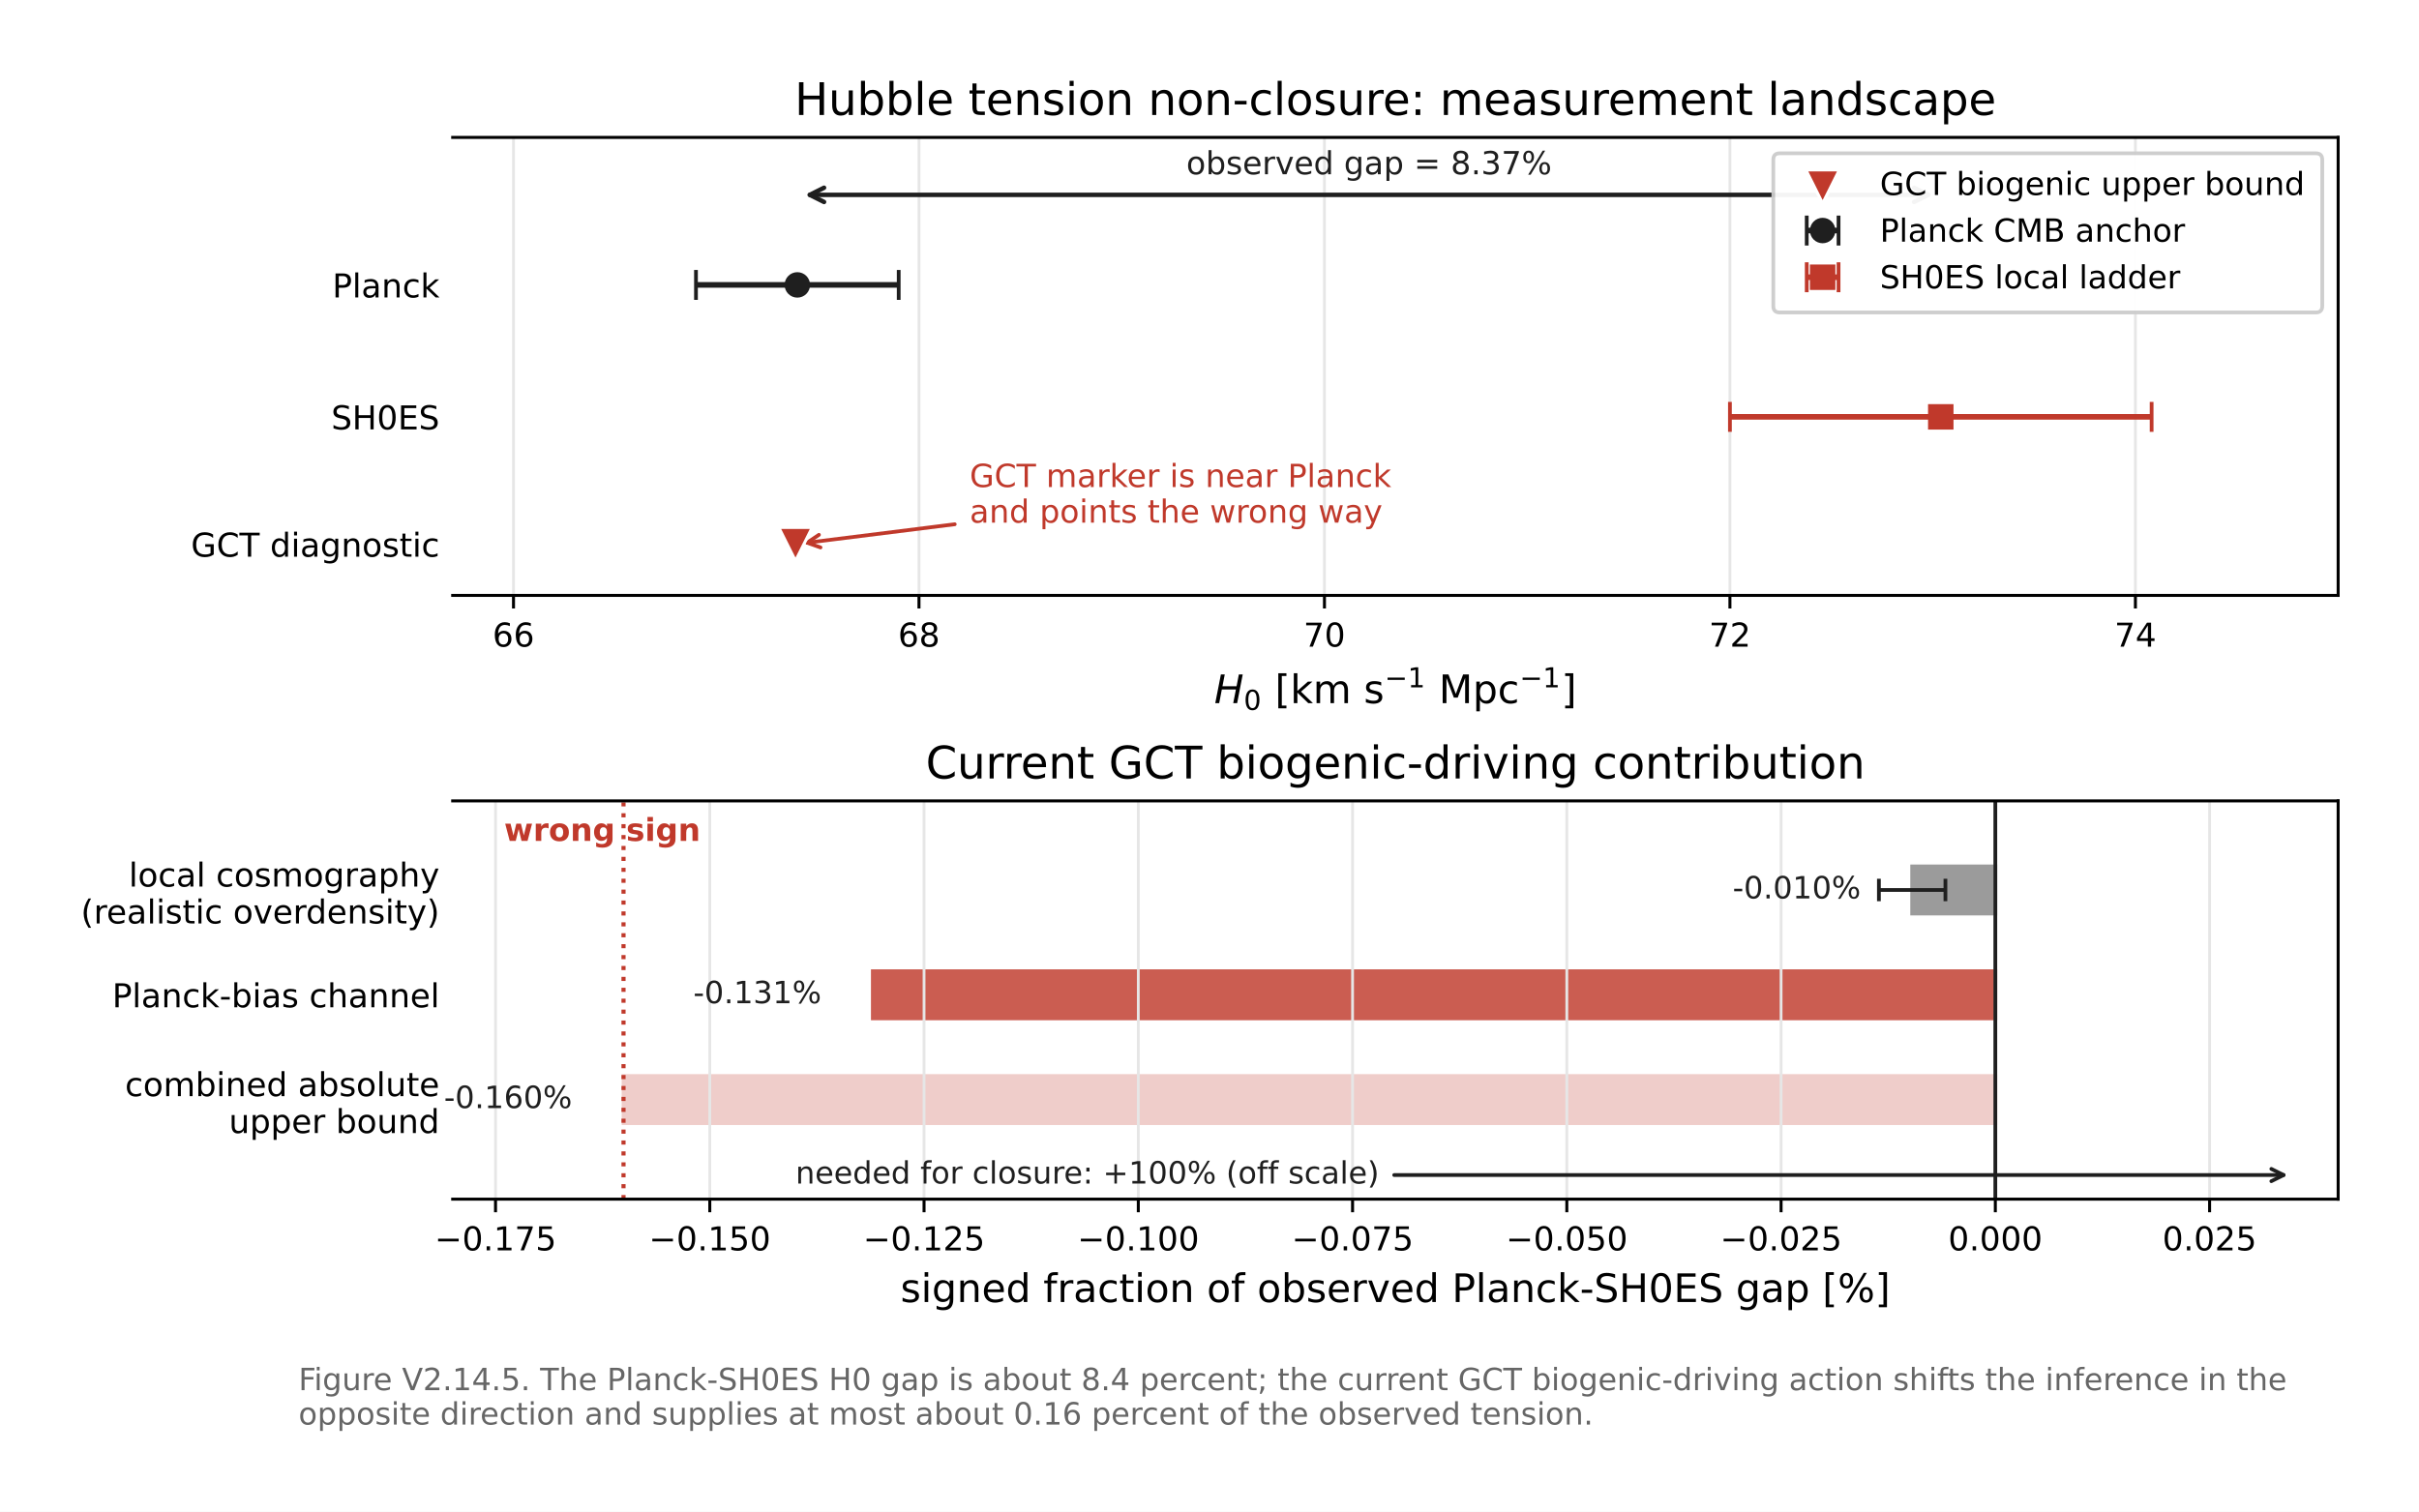
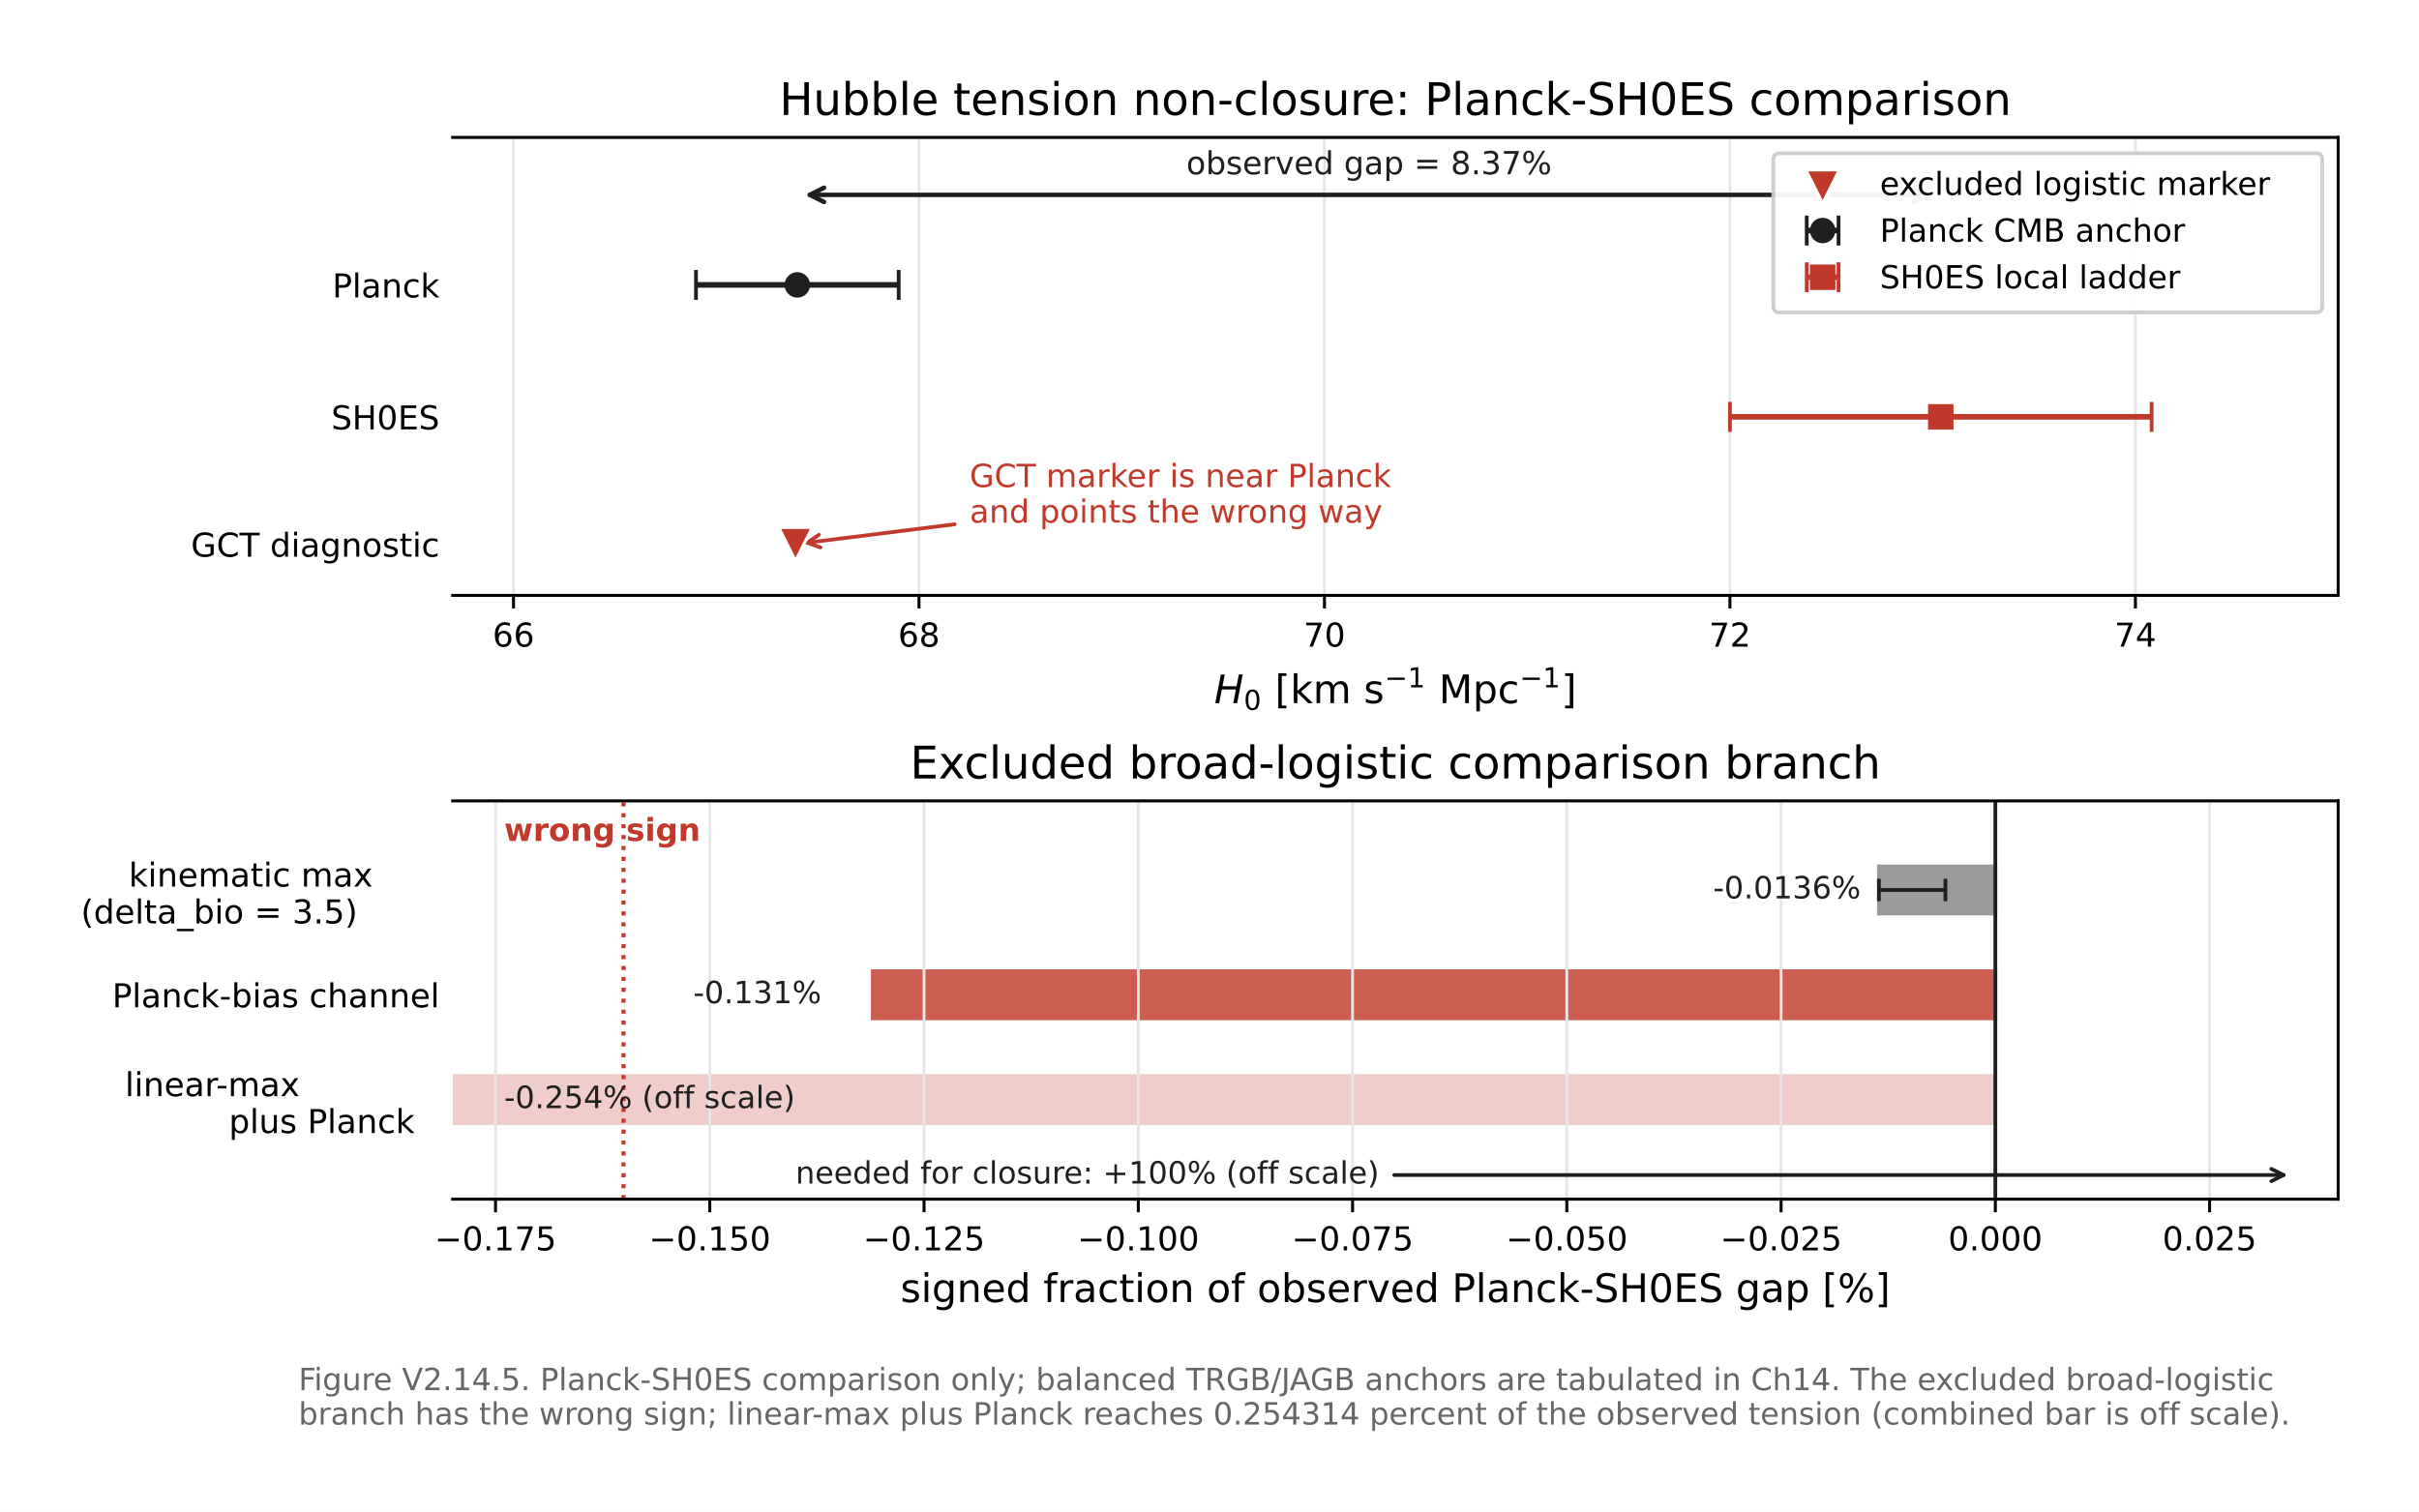
<svg xmlns="http://www.w3.org/2000/svg" xmlns:xlink="http://www.w3.org/1999/xlink" width="646.247pt" height="403.972pt" viewBox="0 0 646.247 403.972" version="1.1">
  <defs>
    <style type="text/css">*{stroke-linejoin: round; stroke-linecap: butt}</style>
  </defs>
  <g id="figure_1">
    <g id="patch_1">
      <path d="M -0 403.972  L 646.247 403.972  L 646.247 0  L -0 0  z " style="fill: #ffffff" />
    </g>
    <g id="axes_1">
      <g id="patch_2">
        <path d="M 120.935 159.101  L 624.647 159.101  L 624.647 36.718  L 120.935 36.718  z " style="fill: #ffffff" />
      </g>
      <g id="matplotlib.axis_1">
        <g id="xtick_1">
          <g id="line2d_1">
            <path d="M 137.184 159.101  L 137.184 36.718  " clip-path="url(#pa050544bb6)" style="fill: none; stroke: #e6e6e6; stroke-width: 0.75; stroke-linecap: square" />
          </g>
          <g id="line2d_2">
            <defs>
              <path id="mc0af064e43" d="M 0 0  L 0 3.5  " style="stroke: #000000; stroke-width: 0.8" />
            </defs>
            <g>
              <use xlink:href="#mc0af064e43" x="137.184" y="159.101" style="stroke: #000000; stroke-width: 0.8" />
            </g>
          </g>
          <g id="text_1">
            <text style="font-size: 8.8px; font-family: 'DejaVu Sans'; text-anchor: middle" x="137.184" y="172.788" transform="rotate(-0 137.1835 172.7879)">66</text>
          </g>
        </g>
        <g id="xtick_2">
          <g id="line2d_3">
            <path d="M 245.509 159.101  L 245.509 36.718  " clip-path="url(#pa050544bb6)" style="fill: none; stroke: #e6e6e6; stroke-width: 0.75; stroke-linecap: square" />
          </g>
          <g id="line2d_4">
            <g>
              <use xlink:href="#mc0af064e43" x="245.509" y="159.101" style="stroke: #000000; stroke-width: 0.8" />
            </g>
          </g>
          <g id="text_2">
            <text style="font-size: 8.8px; font-family: 'DejaVu Sans'; text-anchor: middle" x="245.509" y="172.788" transform="rotate(-0 245.5087 172.7879)">68</text>
          </g>
        </g>
        <g id="xtick_3">
          <g id="line2d_5">
            <path d="M 353.834 159.101  L 353.834 36.718  " clip-path="url(#pa050544bb6)" style="fill: none; stroke: #e6e6e6; stroke-width: 0.75; stroke-linecap: square" />
          </g>
          <g id="line2d_6">
            <g>
              <use xlink:href="#mc0af064e43" x="353.834" y="159.101" style="stroke: #000000; stroke-width: 0.8" />
            </g>
          </g>
          <g id="text_3">
            <text style="font-size: 8.8px; font-family: 'DejaVu Sans'; text-anchor: middle" x="353.834" y="172.788" transform="rotate(-0 353.8338 172.7879)">70</text>
          </g>
        </g>
        <g id="xtick_4">
          <g id="line2d_7">
            <path d="M 462.159 159.101  L 462.159 36.718  " clip-path="url(#pa050544bb6)" style="fill: none; stroke: #e6e6e6; stroke-width: 0.75; stroke-linecap: square" />
          </g>
          <g id="line2d_8">
            <g>
              <use xlink:href="#mc0af064e43" x="462.159" y="159.101" style="stroke: #000000; stroke-width: 0.8" />
            </g>
          </g>
          <g id="text_4">
            <text style="font-size: 8.8px; font-family: 'DejaVu Sans'; text-anchor: middle" x="462.159" y="172.788" transform="rotate(-0 462.159 172.7879)">72</text>
          </g>
        </g>
        <g id="xtick_5">
          <g id="line2d_9">
            <path d="M 570.484 159.101  L 570.484 36.718  " clip-path="url(#pa050544bb6)" style="fill: none; stroke: #e6e6e6; stroke-width: 0.75; stroke-linecap: square" />
          </g>
          <g id="line2d_10">
            <g>
              <use xlink:href="#mc0af064e43" x="570.484" y="159.101" style="stroke: #000000; stroke-width: 0.8" />
            </g>
          </g>
          <g id="text_5">
            <text style="font-size: 8.8px; font-family: 'DejaVu Sans'; text-anchor: middle" x="570.484" y="172.788" transform="rotate(-0 570.4842 172.7879)">74</text>
          </g>
        </g>
        <g id="text_6">
          <g transform="translate(324.3857 188.068)">
            <text>
              <tspan x="0" y="-0.178" style="font-style: oblique; font-size: 10.5px; font-family: 'DejaVu Sans'">H</tspan>
              <tspan x="7.896" y="1.627" style="font-size: 7.35px; font-family: 'DejaVu Sans'">0</tspan>
              <tspan x="45.529" y="-4.389" style="font-size: 7.35px; font-family: 'DejaVu Sans'">−</tspan>
              <tspan x="51.687" y="-4.389" style="font-size: 7.35px; font-family: 'DejaVu Sans'">1</tspan>
              <tspan x="81.605" y="-4.389" style="font-size: 7.35px; font-family: 'DejaVu Sans'">−</tspan>
              <tspan x="87.763" y="-4.389" style="font-size: 7.35px; font-family: 'DejaVu Sans'">1</tspan>
              <tspan x="12.873" y="-0.178" style="font-size: 10.5px; font-family: 'DejaVu Sans'"> </tspan>
              <tspan x="16.21" y="-0.178" style="font-size: 10.5px; font-family: 'DejaVu Sans'">[</tspan>
              <tspan x="20.307" y="-0.178" style="font-size: 10.5px; font-family: 'DejaVu Sans'">k</tspan>
              <tspan x="26.387" y="-0.178" style="font-size: 10.5px; font-family: 'DejaVu Sans'">m</tspan>
              <tspan x="36.616" y="-0.178" style="font-size: 10.5px; font-family: 'DejaVu Sans'"> </tspan>
              <tspan x="39.953" y="-0.178" style="font-size: 10.5px; font-family: 'DejaVu Sans'">s</tspan>
              <tspan x="56.664" y="-0.178" style="font-size: 10.5px; font-family: 'DejaVu Sans'"> </tspan>
              <tspan x="60.002" y="-0.178" style="font-size: 10.5px; font-family: 'DejaVu Sans'">M</tspan>
              <tspan x="69.061" y="-0.178" style="font-size: 10.5px; font-family: 'DejaVu Sans'">p</tspan>
              <tspan x="75.726" y="-0.178" style="font-size: 10.5px; font-family: 'DejaVu Sans'">c</tspan>
              <tspan x="92.74" y="-0.178" style="font-size: 10.5px; font-family: 'DejaVu Sans'">]</tspan>
            </text>
          </g>
        </g>
      </g>
      <g id="matplotlib.axis_2">
        <g id="ytick_1">
          <g id="line2d_11" />
          <g id="text_7">
            <text style="font-size: 8.8px; font-family: 'DejaVu Sans'; text-anchor: end" x="117.435" y="79.473" transform="rotate(-0 117.4347 79.47295)">Planck</text>
          </g>
        </g>
        <g id="ytick_2">
          <g id="line2d_12" />
          <g id="text_8">
            <text style="font-size: 8.8px; font-family: 'DejaVu Sans'; text-anchor: end" x="117.435" y="114.736" transform="rotate(-0 117.4347 114.7359)">SH0ES</text>
          </g>
        </g>
        <g id="ytick_3">
          <g id="line2d_13" />
          <g id="text_9">
            <text style="font-size: 8.8px; font-family: 'DejaVu Sans'; text-anchor: end" x="117.435" y="148.754" transform="rotate(-0 117.4347 148.7542)">GCT diagnostic</text>
          </g>
        </g>
      </g>
      <g id="patch_3">
        <path d="M 624.647 159.101  L 624.647 36.718  " style="fill: none; stroke: #000000; stroke-width: 0.8; stroke-linejoin: miter; stroke-linecap: square" />
      </g>
      <g id="patch_4">
        <path d="M 120.935 159.101  L 624.647 159.101  " style="fill: none; stroke: #000000; stroke-width: 0.8; stroke-linejoin: miter; stroke-linecap: square" />
      </g>
      <g id="patch_5">
        <path d="M 120.935 36.718  L 624.647 36.718  " style="fill: none; stroke: #000000; stroke-width: 0.8; stroke-linejoin: miter; stroke-linecap: square" />
      </g>
      <g id="patch_6">
        <path d="M 515.147 52.068  Q 365.748 52.068 216.349 52.068  " style="fill: none; stroke: #1f1f1f; stroke-width: 1.2; stroke-linecap: round" />
        <path d="M 511.347 50.168  L 515.147 52.068  L 511.347 53.968  " style="fill: none; stroke: #1f1f1f; stroke-width: 1.2; stroke-linecap: round" />
        <path d="M 220.149 53.968  L 216.349 52.068  L 220.149 50.168  " style="fill: none; stroke: #1f1f1f; stroke-width: 1.2; stroke-linecap: round" />
      </g>
      <g id="text_10">
        <text style="font-size: 8.5px; font-family: 'DejaVu Sans'; text-anchor: middle; fill: #1f1f1f" x="365.75" y="46.566" transform="rotate(-0 365.7496 46.56642)">observed gap = 8.37%</text>
      </g>
      <g id="patch_7">
        <path d="M 255.061 140.091  Q 234.785 142.627 215.618 145.024  " style="fill: none; stroke: #c0392b; stroke-linecap: round" />
        <path d="M 219.202 146.289  L 215.618 145.024  L 218.781 142.915  " style="fill: none; stroke: #c0392b; stroke-linecap: round" />
      </g>
      <g id="text_11">
        <text style="font-size: 8.5px; font-family: 'DejaVu Sans'; fill: #c0392b" transform="translate(259.0493 130.1367)">GCT marker is near Planck</text>
        <text style="font-size: 8.5px; font-family: 'DejaVu Sans'; fill: #c0392b" transform="translate(259.0493 139.6549)">and points the wrong way</text>
      </g>
      <g id="text_12">
-         <text style="font-size: 12px; font-family: 'DejaVu Sans'; text-anchor: middle" x="372.791" y="30.718" transform="rotate(-0 372.7908 30.71813)">Hubble tension non-closure: measurement landscape</text>
+         <text style="font-size: 12px; font-family: 'DejaVu Sans'; text-anchor: middle" x="372.791" y="30.718" transform="rotate(-0 372.7908 30.71813)">Hubble tension non-closure: Planck-SH0ES comparison</text>
      </g>
      <g id="line2d_14">
        <path d="M 212.97 145.411  L 212.993 145.411  " clip-path="url(#pa050544bb6)" style="fill: none; stroke: #c0392b; stroke-opacity: 0.75; stroke-width: 2; stroke-linecap: round" />
      </g>
      <g id="LineCollection_1">
        <path d="M 185.93 76.13  L 240.092 76.13  " clip-path="url(#pa050544bb6)" style="fill: none; stroke: #1f1f1f; stroke-width: 1.5" />
      </g>
      <g id="line2d_15">
        <defs>
          <path id="md4b88859f2" d="M 0 4  L 0 -4  " style="stroke: #1f1f1f" />
        </defs>
        <g clip-path="url(#pa050544bb6)">
          <use xlink:href="#md4b88859f2" x="185.93" y="76.13" style="fill: #1f1f1f; stroke: #1f1f1f" />
        </g>
      </g>
      <g id="line2d_16">
        <g clip-path="url(#pa050544bb6)">
          <use xlink:href="#md4b88859f2" x="240.092" y="76.13" style="fill: #1f1f1f; stroke: #1f1f1f" />
        </g>
      </g>
      <g id="LineCollection_2">
        <path d="M 462.159 111.393  L 574.817 111.393  " clip-path="url(#pa050544bb6)" style="fill: none; stroke: #c0392b; stroke-width: 1.5" />
      </g>
      <g id="line2d_17">
        <defs>
          <path id="m5b6fa4ce41" d="M 0 4  L 0 -4  " style="stroke: #c0392b" />
        </defs>
        <g clip-path="url(#pa050544bb6)">
          <use xlink:href="#m5b6fa4ce41" x="462.159" y="111.393" style="fill: #c0392b; stroke: #c0392b" />
        </g>
      </g>
      <g id="line2d_18">
        <g clip-path="url(#pa050544bb6)">
          <use xlink:href="#m5b6fa4ce41" x="574.817" y="111.393" style="fill: #c0392b; stroke: #c0392b" />
        </g>
      </g>
      <g id="legend_1">
        <g id="patch_8">
          <path d="M 475.452 83.497  L 618.697 83.497  Q 620.397 83.497 620.397 81.797  L 620.397 42.668  Q 620.397 40.968 618.697 40.968  L 475.452 40.968  Q 473.752 40.968 473.752 42.668  L 473.752 81.797  Q 473.752 83.497 475.452 83.497  z " style="fill: #ffffff; opacity: 0.95; stroke: #cccccc; stroke-linejoin: miter" />
        </g>
        <g id="PathCollection_1">
          <defs>
            <path id="m81ddbc9b42" d="M -0 4.472  L 4.472 -4.472  L -4.472 -4.472  z " style="stroke: #ffffff; stroke-width: 0.8" />
          </defs>
          <g>
            <use xlink:href="#m81ddbc9b42" x="486.927" y="49.871" style="fill: #c0392b; stroke: #ffffff; stroke-width: 0.8" />
          </g>
        </g>
        <g id="text_13">
-           <text style="font-size: 8.5px; font-family: 'DejaVu Sans'; text-anchor: start" x="502.227" y="52.102" transform="rotate(-0 502.2268 52.1018)">GCT biogenic upper bound</text>
+           <text style="font-size: 8.5px; font-family: 'DejaVu Sans'; text-anchor: start" x="502.227" y="52.102" transform="rotate(-0 502.2268 52.1018)">excluded logistic marker</text>
        </g>
        <g id="LineCollection_3">
          <path d="M 482.677 61.603  L 491.177 61.603  " style="fill: none; stroke: #1f1f1f; stroke-width: 1.5" />
        </g>
        <g id="line2d_19">
          <g>
            <use xlink:href="#md4b88859f2" x="482.677" y="61.603" style="fill: #1f1f1f; stroke: #1f1f1f" />
          </g>
        </g>
        <g id="line2d_20">
          <g>
            <use xlink:href="#md4b88859f2" x="491.177" y="61.603" style="fill: #1f1f1f; stroke: #1f1f1f" />
          </g>
        </g>
        <g id="line2d_21" />
        <g id="line2d_22">
          <defs>
            <path id="m2f60c67a46" d="M 0 2.9  C 0.769 2.9 1.507 2.594 2.051 2.051  C 2.594 1.507 2.9 0.769 2.9 0  C 2.9 -0.769 2.594 -1.507 2.051 -2.051  C 1.507 -2.594 0.769 -2.9 0 -2.9  C -0.769 -2.9 -1.507 -2.594 -2.051 -2.051  C -2.594 -1.507 -2.9 -0.769 -2.9 0  C -2.9 0.769 -2.594 1.507 -2.051 2.051  C -1.507 2.594 -0.769 2.9 0 2.9  z " style="stroke: #1f1f1f" />
          </defs>
          <g>
            <use xlink:href="#m2f60c67a46" x="486.927" y="61.603" style="fill: #1f1f1f; stroke: #1f1f1f" />
          </g>
        </g>
        <g id="text_14">
          <text style="font-size: 8.5px; font-family: 'DejaVu Sans'; text-anchor: start" x="502.227" y="64.578" transform="rotate(-0 502.2268 64.5782)">Planck CMB anchor</text>
        </g>
        <g id="LineCollection_4">
          <path d="M 482.677 74.08  L 491.177 74.08  " style="fill: none; stroke: #c0392b; stroke-width: 1.5" />
        </g>
        <g id="line2d_23">
          <g>
            <use xlink:href="#m5b6fa4ce41" x="482.677" y="74.08" style="fill: #c0392b; stroke: #c0392b" />
          </g>
        </g>
        <g id="line2d_24">
          <g>
            <use xlink:href="#m5b6fa4ce41" x="491.177" y="74.08" style="fill: #c0392b; stroke: #c0392b" />
          </g>
        </g>
        <g id="line2d_25" />
        <g id="line2d_26">
          <defs>
            <path id="m0571efee3f" d="M -2.9 2.9  L 2.9 2.9  L 2.9 -2.9  L -2.9 -2.9  z " style="stroke: #c0392b; stroke-linejoin: miter" />
          </defs>
          <g>
            <use xlink:href="#m0571efee3f" x="486.927" y="74.08" style="fill: #c0392b; stroke: #c0392b; stroke-linejoin: miter" />
          </g>
        </g>
        <g id="text_15">
          <text style="font-size: 8.5px; font-family: 'DejaVu Sans'; text-anchor: start" x="502.227" y="77.055" transform="rotate(-0 502.2268 77.05461)">SH0ES local ladder</text>
        </g>
      </g>
      <g id="line2d_27">
        <g clip-path="url(#pa050544bb6)">
          <use xlink:href="#m2f60c67a46" x="213.011" y="76.13" style="fill: #1f1f1f; stroke: #1f1f1f" />
        </g>
      </g>
      <g id="line2d_28">
        <g clip-path="url(#pa050544bb6)">
          <use xlink:href="#m0571efee3f" x="518.488" y="111.393" style="fill: #c0392b; stroke: #c0392b; stroke-linejoin: miter" />
        </g>
      </g>
      <g id="PathCollection_2">
        <g clip-path="url(#pa050544bb6)">
          <use xlink:href="#m81ddbc9b42" x="212.522" y="145.411" style="fill: #c0392b; stroke: #ffffff; stroke-width: 0.8" />
        </g>
      </g>
    </g>
    <g id="axes_2">
      <g id="patch_9">
        <path d="M 120.935 320.434  L 624.647 320.434  L 624.647 214.014  L 120.935 214.014  z " style="fill: #ffffff" />
      </g>
      <g id="patch_10">
-         <path d="M 533.063 244.12  L 510.843 244.12  L 510.843 231.517  L 533.063 231.517  z " clip-path="url(#pf570a3cee4)" style="fill: #666666; opacity: 0.65; stroke: #666666; stroke-linejoin: miter" />
+         <path d="M 533.063 244.12  L 501.959 244.12 L 501.959 231.517 L 533.063 231.517  z " clip-path="url(#pf570a3cee4)" style="fill: #666666; opacity: 0.65; stroke: #666666; stroke-linejoin: miter" />
      </g>
      <g id="patch_11">
        <path d="M 533.063 272.125  L 233.179 272.125  L 233.179 259.523  L 533.063 259.523  z " clip-path="url(#pf570a3cee4)" style="fill: #c0392b; opacity: 0.82; stroke: #c0392b; stroke-linejoin: miter" />
      </g>
      <g id="patch_12">
-         <path d="M 533.063 300.13  L 166.577 300.13  L 166.577 287.528  L 533.063 287.528  z " clip-path="url(#pf570a3cee4)" style="fill: #c0392b; opacity: 0.25; stroke: #c0392b; stroke-linejoin: miter" />
+         <path d="M 533.063 300.13  L -48.903 300.13 L -48.903 287.528 L 533.063 287.528  z " clip-path="url(#pf570a3cee4)" style="fill: #c0392b; opacity: 0.25; stroke: #c0392b; stroke-linejoin: miter" />
      </g>
      <g id="matplotlib.axis_3">
        <g id="xtick_6">
          <g id="line2d_29">
            <path d="M 132.383 320.434  L 132.383 214.014  " clip-path="url(#pf570a3cee4)" style="fill: none; stroke: #e6e6e6; stroke-width: 0.75; stroke-linecap: square" />
          </g>
          <g id="line2d_30">
            <g>
              <use xlink:href="#mc0af064e43" x="132.383" y="320.434" style="stroke: #000000; stroke-width: 0.8" />
            </g>
          </g>
          <g id="text_16">
            <text style="font-size: 8.8px; font-family: 'DejaVu Sans'; text-anchor: middle" x="132.383" y="334.121" transform="rotate(-0 132.3827 334.1207)">−0.175</text>
          </g>
        </g>
        <g id="xtick_7">
          <g id="line2d_31">
            <path d="M 189.623 320.434  L 189.623 214.014  " clip-path="url(#pf570a3cee4)" style="fill: none; stroke: #e6e6e6; stroke-width: 0.75; stroke-linecap: square" />
          </g>
          <g id="line2d_32">
            <g>
              <use xlink:href="#mc0af064e43" x="189.623" y="320.434" style="stroke: #000000; stroke-width: 0.8" />
            </g>
          </g>
          <g id="text_17">
            <text style="font-size: 8.8px; font-family: 'DejaVu Sans'; text-anchor: middle" x="189.623" y="334.121" transform="rotate(-0 189.6227 334.1207)">−0.150</text>
          </g>
        </g>
        <g id="xtick_8">
          <g id="line2d_33">
            <path d="M 246.863 320.434  L 246.863 214.014  " clip-path="url(#pf570a3cee4)" style="fill: none; stroke: #e6e6e6; stroke-width: 0.75; stroke-linecap: square" />
          </g>
          <g id="line2d_34">
            <g>
              <use xlink:href="#mc0af064e43" x="246.863" y="320.434" style="stroke: #000000; stroke-width: 0.8" />
            </g>
          </g>
          <g id="text_18">
            <text style="font-size: 8.8px; font-family: 'DejaVu Sans'; text-anchor: middle" x="246.863" y="334.121" transform="rotate(-0 246.8628 334.1207)">−0.125</text>
          </g>
        </g>
        <g id="xtick_9">
          <g id="line2d_35">
            <path d="M 304.103 320.434  L 304.103 214.014  " clip-path="url(#pf570a3cee4)" style="fill: none; stroke: #e6e6e6; stroke-width: 0.75; stroke-linecap: square" />
          </g>
          <g id="line2d_36">
            <g>
              <use xlink:href="#mc0af064e43" x="304.103" y="320.434" style="stroke: #000000; stroke-width: 0.8" />
            </g>
          </g>
          <g id="text_19">
            <text style="font-size: 8.8px; font-family: 'DejaVu Sans'; text-anchor: middle" x="304.103" y="334.121" transform="rotate(-0 304.1028 334.1207)">−0.100</text>
          </g>
        </g>
        <g id="xtick_10">
          <g id="line2d_37">
            <path d="M 361.343 320.434  L 361.343 214.014  " clip-path="url(#pf570a3cee4)" style="fill: none; stroke: #e6e6e6; stroke-width: 0.75; stroke-linecap: square" />
          </g>
          <g id="line2d_38">
            <g>
              <use xlink:href="#mc0af064e43" x="361.343" y="320.434" style="stroke: #000000; stroke-width: 0.8" />
            </g>
          </g>
          <g id="text_20">
            <text style="font-size: 8.8px; font-family: 'DejaVu Sans'; text-anchor: middle" x="361.343" y="334.121" transform="rotate(-0 361.3428 334.1207)">−0.075</text>
          </g>
        </g>
        <g id="xtick_11">
          <g id="line2d_39">
            <path d="M 418.583 320.434  L 418.583 214.014  " clip-path="url(#pf570a3cee4)" style="fill: none; stroke: #e6e6e6; stroke-width: 0.75; stroke-linecap: square" />
          </g>
          <g id="line2d_40">
            <g>
              <use xlink:href="#mc0af064e43" x="418.583" y="320.434" style="stroke: #000000; stroke-width: 0.8" />
            </g>
          </g>
          <g id="text_21">
            <text style="font-size: 8.8px; font-family: 'DejaVu Sans'; text-anchor: middle" x="418.583" y="334.121" transform="rotate(-0 418.5827 334.1207)">−0.050</text>
          </g>
        </g>
        <g id="xtick_12">
          <g id="line2d_41">
            <path d="M 475.823 320.434  L 475.823 214.014  " clip-path="url(#pf570a3cee4)" style="fill: none; stroke: #e6e6e6; stroke-width: 0.75; stroke-linecap: square" />
          </g>
          <g id="line2d_42">
            <g>
              <use xlink:href="#mc0af064e43" x="475.823" y="320.434" style="stroke: #000000; stroke-width: 0.8" />
            </g>
          </g>
          <g id="text_22">
            <text style="font-size: 8.8px; font-family: 'DejaVu Sans'; text-anchor: middle" x="475.823" y="334.121" transform="rotate(-0 475.8227 334.1207)">−0.025</text>
          </g>
        </g>
        <g id="xtick_13">
          <g id="line2d_43">
            <path d="M 533.063 320.434  L 533.063 214.014  " clip-path="url(#pf570a3cee4)" style="fill: none; stroke: #e6e6e6; stroke-width: 0.75; stroke-linecap: square" />
          </g>
          <g id="line2d_44">
            <g>
              <use xlink:href="#mc0af064e43" x="533.063" y="320.434" style="stroke: #000000; stroke-width: 0.8" />
            </g>
          </g>
          <g id="text_23">
            <text style="font-size: 8.8px; font-family: 'DejaVu Sans'; text-anchor: middle" x="533.063" y="334.121" transform="rotate(-0 533.0628 334.1207)">0.000</text>
          </g>
        </g>
        <g id="xtick_14">
          <g id="line2d_45">
            <path d="M 590.303 320.434  L 590.303 214.014  " clip-path="url(#pf570a3cee4)" style="fill: none; stroke: #e6e6e6; stroke-width: 0.75; stroke-linecap: square" />
          </g>
          <g id="line2d_46">
            <g>
              <use xlink:href="#mc0af064e43" x="590.303" y="320.434" style="stroke: #000000; stroke-width: 0.8" />
            </g>
          </g>
          <g id="text_24">
            <text style="font-size: 8.8px; font-family: 'DejaVu Sans'; text-anchor: middle" x="590.303" y="334.121" transform="rotate(-0 590.3027 334.1207)">0.025</text>
          </g>
        </g>
        <g id="text_25">
          <text style="font-size: 10.5px; font-family: 'DejaVu Sans'; text-anchor: middle" x="372.791" y="347.929" transform="rotate(-0 372.7908 347.9292)">signed fraction of observed Planck-SH0ES gap [%]</text>
        </g>
      </g>
      <g id="matplotlib.axis_4">
        <g id="ytick_4">
          <g id="line2d_47" />
          <g id="text_26">
-             <text style="font-size: 8.8px; font-family: 'DejaVu Sans'" transform="translate(34.39988 236.9035)">local cosmography</text>
-             <text style="font-size: 8.8px; font-family: 'DejaVu Sans'" transform="translate(21.6 246.7575)">(realistic overdensity)</text>
+             <text style="font-size: 8.8px; font-family: 'DejaVu Sans'" transform="translate(34.39988 236.9035)">kinematic max</text>
+             <text style="font-size: 8.8px; font-family: 'DejaVu Sans'" transform="translate(21.6 246.7575)">(delta_bio = 3.5)</text>
          </g>
        </g>
        <g id="ytick_5">
          <g id="line2d_48" />
          <g id="text_27">
            <text style="font-size: 8.8px; font-family: 'DejaVu Sans'; text-anchor: end" x="117.435" y="269.167" transform="rotate(-0 117.4347 269.1671)">Planck-bias channel</text>
          </g>
        </g>
        <g id="ytick_6">
          <g id="line2d_49" />
          <g id="text_28">
-             <text style="font-size: 8.8px; font-family: 'DejaVu Sans'" transform="translate(33.39887 292.914)">combined absolute</text>
-             <text style="font-size: 8.8px; font-family: 'DejaVu Sans'" transform="translate(61.14363 302.7681)">upper bound</text>
+             <text style="font-size: 8.8px; font-family: 'DejaVu Sans'" transform="translate(33.39887 292.914)">linear-max</text>
+             <text style="font-size: 8.8px; font-family: 'DejaVu Sans'" transform="translate(61.14363 302.7681)">plus Planck</text>
          </g>
        </g>
      </g>
      <g id="line2d_50">
        <path d="M 533.063 320.434  L 533.063 214.014  " clip-path="url(#pf570a3cee4)" style="fill: none; stroke: #1f1f1f; stroke-linecap: square" />
      </g>
      <g id="line2d_51">
        <path d="M 166.577 320.434  L 166.577 214.014  " clip-path="url(#pf570a3cee4)" style="fill: none; stroke-dasharray: 1.1,1.815; stroke-dashoffset: 0; stroke: #c0392b; stroke-width: 1.1" />
      </g>
      <g id="patch_13">
        <path d="M 624.647 320.434  L 624.647 214.014  " style="fill: none; stroke: #000000; stroke-width: 0.8; stroke-linejoin: miter; stroke-linecap: square" />
      </g>
      <g id="patch_14">
        <path d="M 120.935 320.434  L 624.647 320.434  " style="fill: none; stroke: #000000; stroke-width: 0.8; stroke-linejoin: miter; stroke-linecap: square" />
      </g>
      <g id="patch_15">
        <path d="M 120.935 214.014  L 624.647 214.014  " style="fill: none; stroke: #000000; stroke-width: 0.8; stroke-linejoin: miter; stroke-linecap: square" />
      </g>
      <g id="text_29">
-         <text style="font-size: 8.2px; font-family: 'DejaVu Sans'; text-anchor: end; fill: #1f1f1f" x="497.106" y="240.081" transform="rotate(-0 497.1058 240.0812)">-0.010%</text>
+         <text style="font-size: 8.2px; font-family: 'DejaVu Sans'; text-anchor: end; fill: #1f1f1f" x="497.106" y="240.081" transform="rotate(-0 497.1058 240.0812)">-0.0136%</text>
      </g>
      <g id="text_30">
        <text style="font-size: 8.2px; font-family: 'DejaVu Sans'; text-anchor: end; fill: #1f1f1f" x="219.441" y="268.086" transform="rotate(-0 219.4414 268.0865)">-0.131%</text>
      </g>
      <g id="text_31">
-         <text style="font-size: 8.2px; font-family: 'DejaVu Sans'; text-anchor: end; fill: #1f1f1f" x="152.839" y="296.092" transform="rotate(-0 152.8394 296.0918)">-0.160%</text>
+         <text style="font-size: 8.2px; font-family: 'DejaVu Sans'; text-anchor: start; fill: #1f1f1f" x="134.672" y="296.092" transform="rotate(-0 134.6723 296.0918)">-0.254% (off scale)</text>
      </g>
      <g id="patch_16">
        <path d="M 372.462 313.993  Q 491.829 313.993 610.079 313.993  " style="fill: none; stroke: #1f1f1f; stroke-linecap: round" />
        <path d="M 606.799 312.353  L 610.079 313.993  L 606.799 315.633  " style="fill: none; stroke: #1f1f1f; stroke-linecap: round" />
      </g>
      <g id="text_32">
        <text style="font-size: 8.2px; font-family: 'DejaVu Sans'; text-anchor: start; fill: #1f1f1f" x="212.519" y="316.256" transform="rotate(-0 212.5188 316.2556)">needed for closure: +100% (off scale)</text>
      </g>
      <g id="text_33">
        <text style="font-weight: 700; font-size: 8.4px; font-family: 'DejaVu Sans'; text-anchor: start; fill: #c0392b" x="134.672" y="224.701" transform="rotate(-0 134.6723 224.7007)">wrong sign</text>
      </g>
      <g id="text_34">
-         <text style="font-size: 12px; font-family: 'DejaVu Sans'; text-anchor: middle" x="372.791" y="208.014" transform="rotate(-0 372.7908 208.014)">Current GCT biogenic-driving contribution</text>
+         <text style="font-size: 12px; font-family: 'DejaVu Sans'; text-anchor: middle" x="372.791" y="208.014" transform="rotate(-0 372.7908 208.014)">Excluded broad-logistic comparison branch</text>
      </g>
      <g id="LineCollection_5">
        <path d="M 501.959 237.819  L 519.728 237.819  " clip-path="url(#pf570a3cee4)" style="fill: none; stroke: #1f1f1f" />
      </g>
      <g id="line2d_52">
        <defs>
          <path id="m3ad67e532f" d="M 0 3  L 0 -3  " style="stroke: #1f1f1f" />
        </defs>
        <g clip-path="url(#pf570a3cee4)">
          <use xlink:href="#m3ad67e532f" x="501.959" y="237.819" style="fill: #1f77b4; stroke: #1f1f1f" />
        </g>
      </g>
      <g id="line2d_53">
        <g clip-path="url(#pf570a3cee4)">
          <use xlink:href="#m3ad67e532f" x="519.728" y="237.819" style="fill: #1f77b4; stroke: #1f1f1f" />
        </g>
      </g>
    </g>
    <g id="text_35">
-       <text style="font-size: 8.2px; font-family: 'DejaVu Sans'; fill: #666666" transform="translate(79.75075 371.4846)">Figure V2.14.5. The Planck-SH0ES H0 gap is about 8.4 percent; the current GCT biogenic-driving action shifts the inference in the</text>
-       <text style="font-size: 8.2px; font-family: 'DejaVu Sans'; fill: #666666" transform="translate(79.75075 380.6668)">opposite direction and supplies at most about 0.16 percent of the observed tension.</text>
+       <text style="font-size: 8.2px; font-family: 'DejaVu Sans'; fill: #666666" transform="translate(79.75075 371.4846)">Figure V2.14.5. Planck-SH0ES comparison only; balanced TRGB/JAGB anchors are tabulated in Ch14. The excluded broad-logistic</text>
+       <text style="font-size: 8.2px; font-family: 'DejaVu Sans'; fill: #666666" transform="translate(79.75075 380.6668)">branch has the wrong sign; linear-max plus Planck reaches 0.254314 percent of the observed tension (combined bar is off scale).</text>
    </g>
  </g>
  <defs>
    <clipPath id="pa050544bb6">
      <rect x="120.935" y="36.718" width="503.712" height="122.383" />
    </clipPath>
    <clipPath id="pf570a3cee4">
      <rect x="120.935" y="214.014" width="503.712" height="106.42" />
    </clipPath>
  </defs>
</svg>
